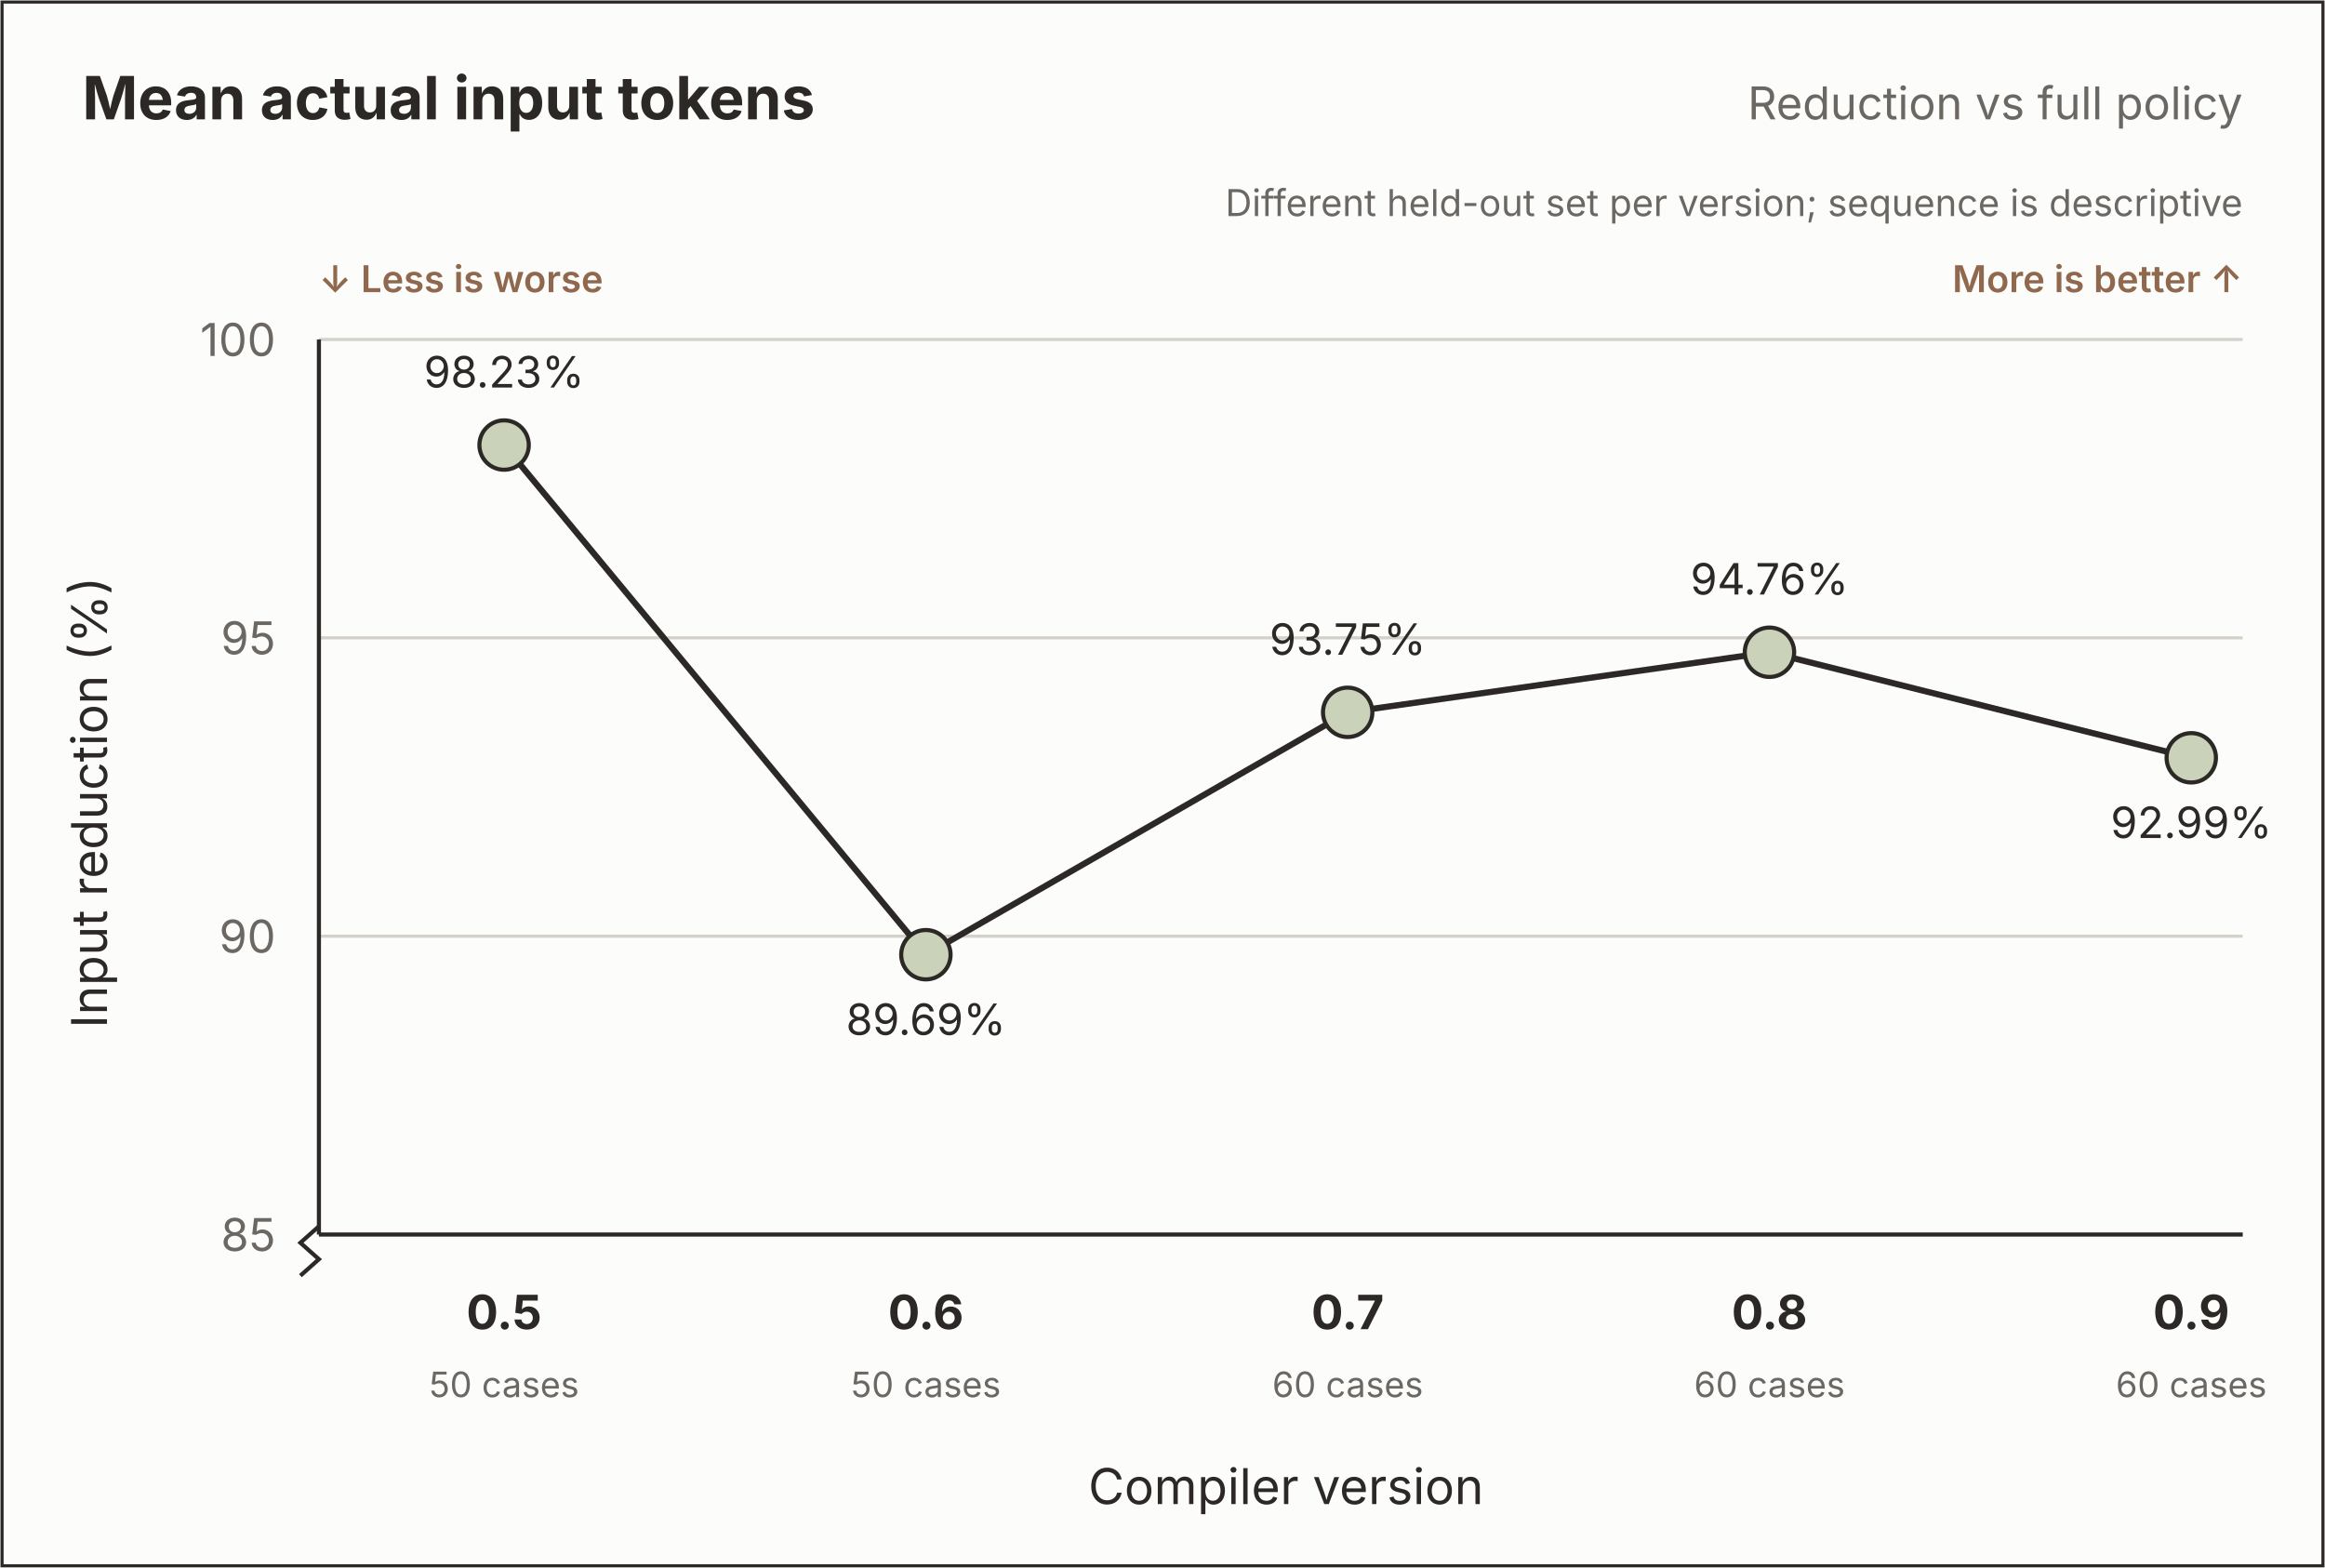
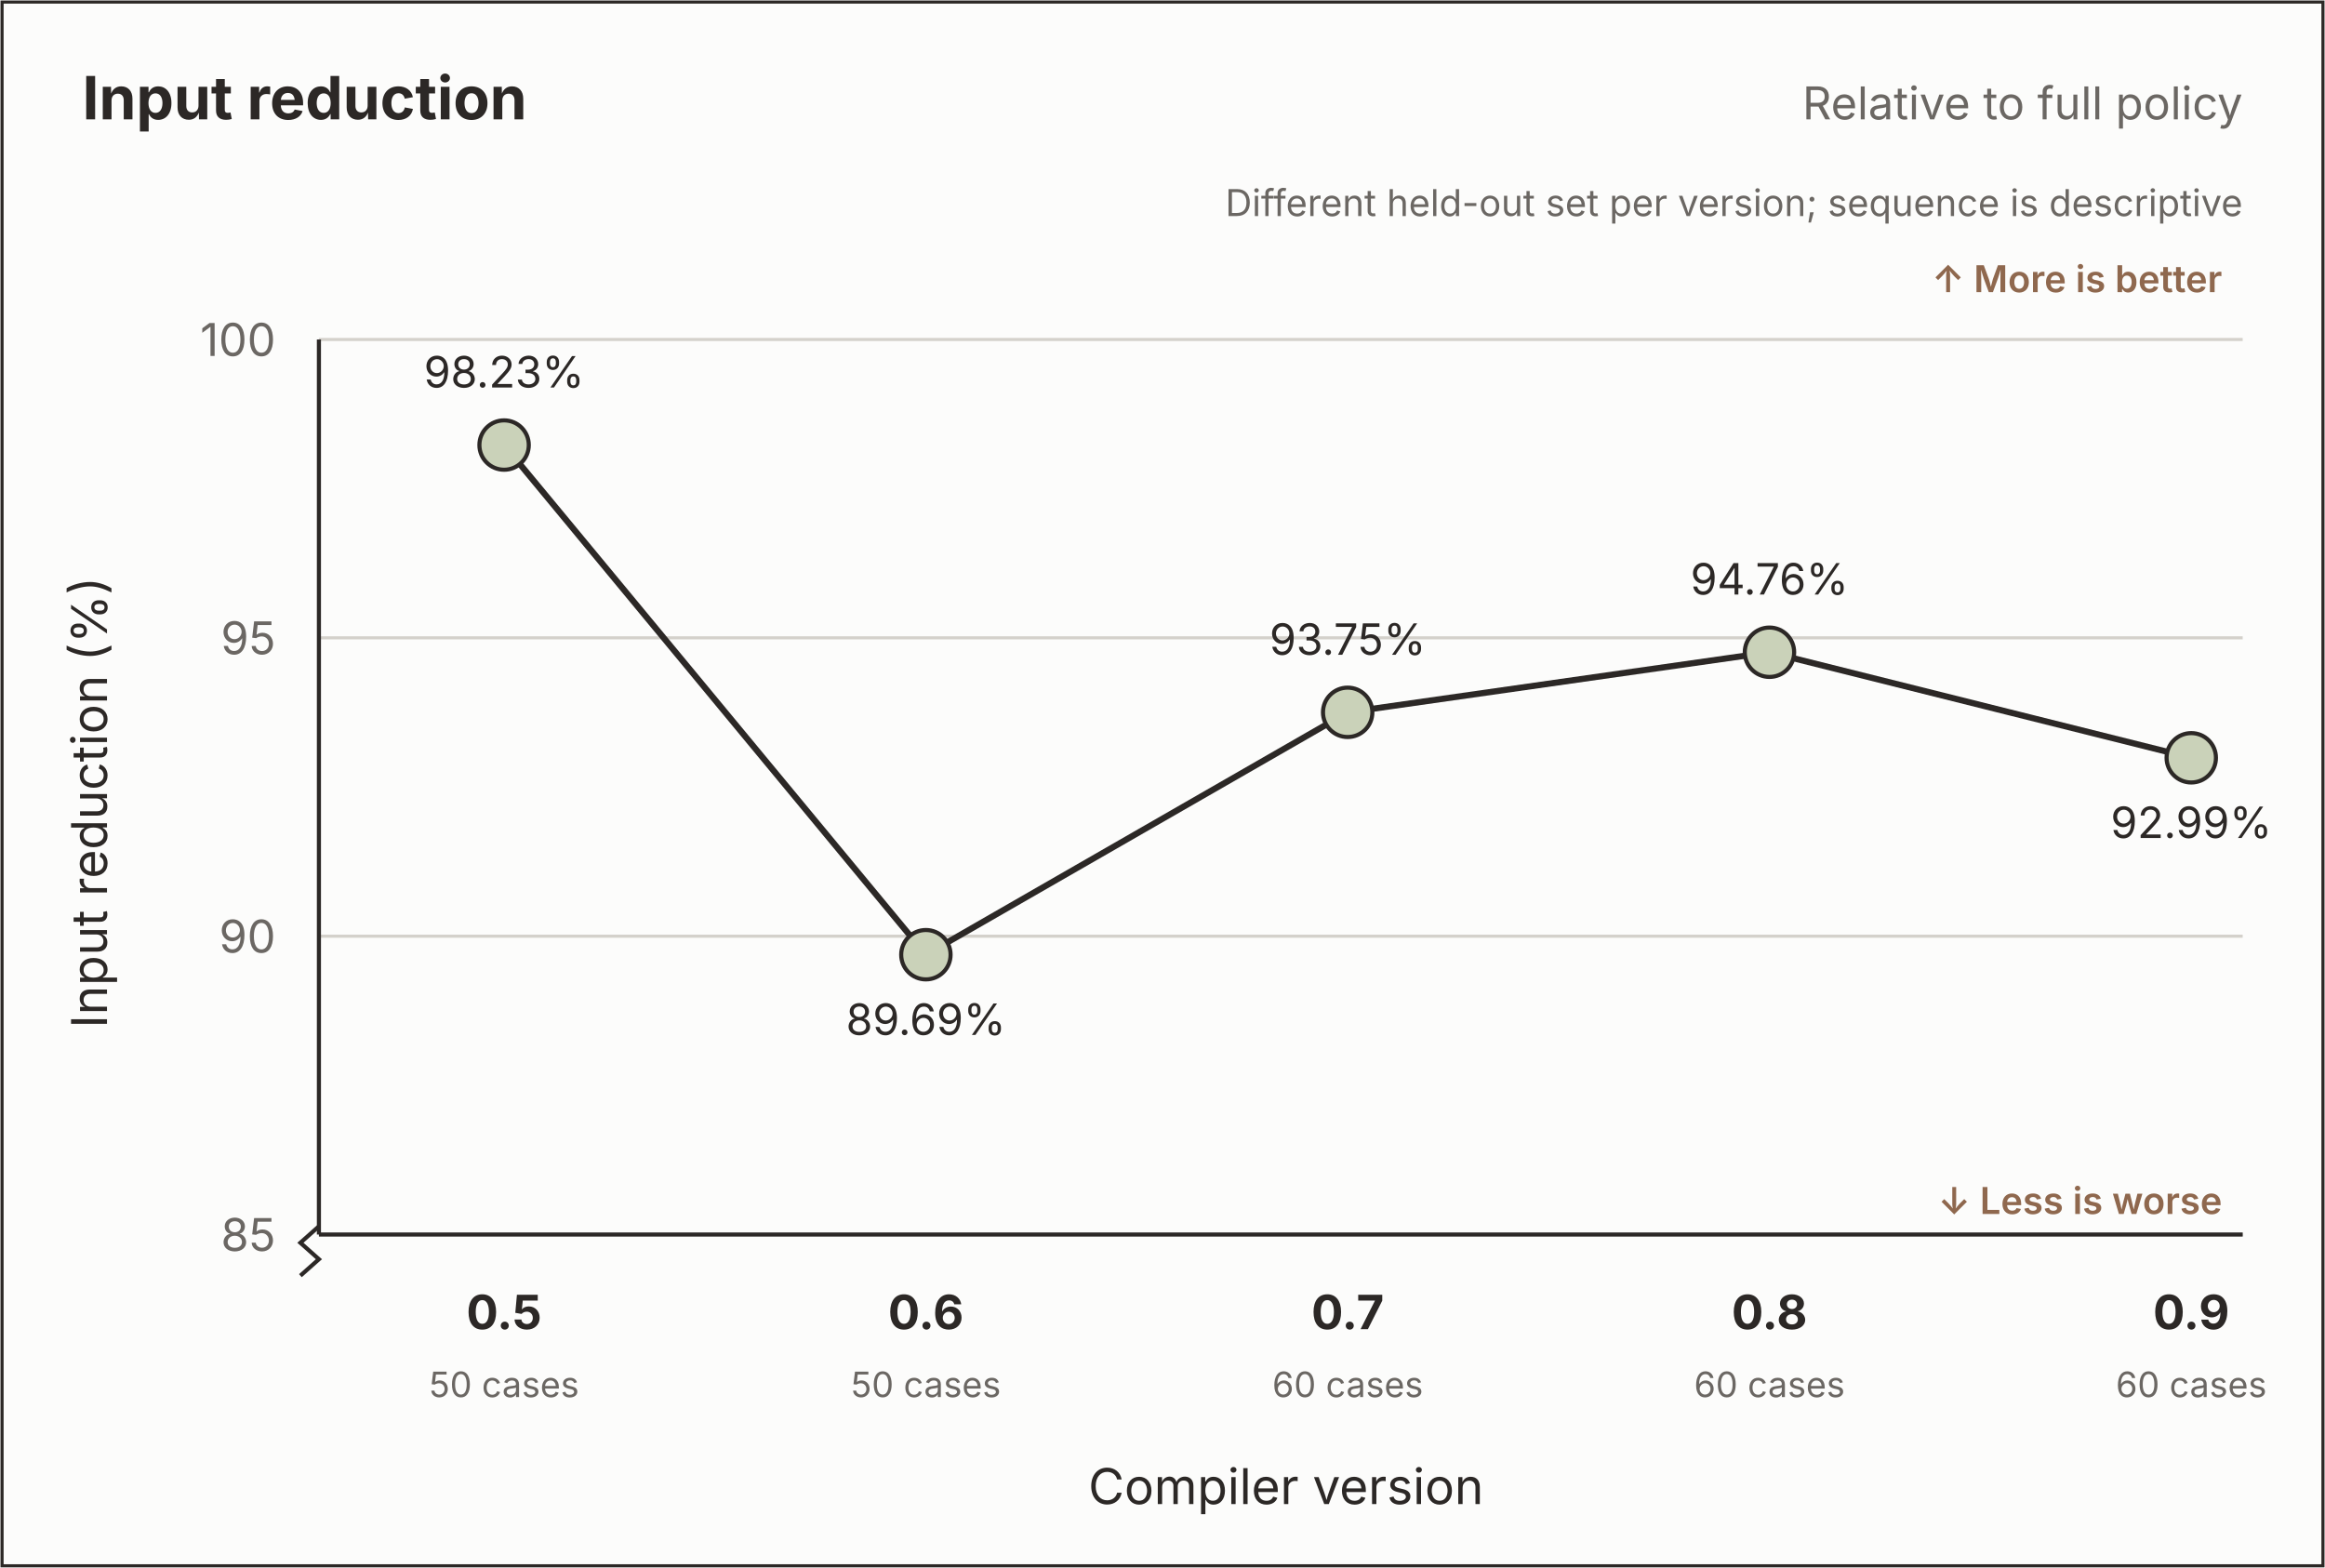
<svg xmlns="http://www.w3.org/2000/svg" width="1130" height="762" viewBox="0 0 1130 762" role="img" aria-labelledby="title description">
  <rect width="1130" height="762" fill="#fcfcfb" />
  <g font-family="-apple-system, BlinkMacSystemFont, 'Segoe UI', sans-serif" fill="#2c2826">
    <rect x="1" y="1" width="1128" height="760" fill="none" stroke="#2c2826" stroke-width="1.5" />
-     <text x="40" y="58" font-size="29" font-weight="650">Mean actual input tokens</text>
-     <text x="1090" y="58" text-anchor="end" fill="#6b6763" font-size="22">Reduction vs full policy</text>
+     <text x="40" y="58" font-size="29" font-weight="650">Input reduction</text>
+     <text x="1090" y="58" text-anchor="end" fill="#6b6763" font-size="22">Relative to full policy</text>
    <text x="1090" y="105" text-anchor="end" fill="#6b6763" font-size="18">Different held-out set per version; sequence is descriptive</text>
-     <text x="155" y="142" fill="#8f684e" font-size="18" font-weight="600">↓ Less is worse</text>
-     <text x="1090" y="142" text-anchor="end" fill="#8f684e" font-size="18" font-weight="600">More is better ↑</text>
+     <text x="1080" y="142" text-anchor="end" fill="#8f684e" font-size="18" font-weight="600">↑ More is better</text>
+     <text x="1080" y="590" text-anchor="end" fill="#8f684e" font-size="18" font-weight="600">↓ Less is worse</text>
    <line x1="155" y1="165" x2="1090" y2="165" stroke="#d4d1cb" stroke-width="1.5" />
    <text x="134" y="173" text-anchor="end" fill="#6b6763" font-size="22">100</text>
    <line x1="155" y1="310" x2="1090" y2="310" stroke="#d4d1cb" stroke-width="1.5" />
    <text x="134" y="318" text-anchor="end" fill="#6b6763" font-size="22">95</text>
    <line x1="155" y1="455" x2="1090" y2="455" stroke="#d4d1cb" stroke-width="1.5" />
    <text x="134" y="463" text-anchor="end" fill="#6b6763" font-size="22">90</text>
    <line x1="155" y1="600" x2="1090" y2="600" stroke="#d4d1cb" stroke-width="1.5" />
    <text x="134" y="608" text-anchor="end" fill="#6b6763" font-size="22">85</text>
    <line x1="155" y1="165" x2="155" y2="600" stroke="#2c2826" stroke-width="2" />
    <line x1="155" y1="600" x2="1090" y2="600" stroke="#2c2826" stroke-width="2" />
    <text x="625" y="731" text-anchor="middle" font-size="24">Compiler version</text>
    <text x="52" y="390" text-anchor="middle" font-size="24" transform="rotate(-90 52 390)">Input reduction (%)</text>
    <path d="M146 620 l9 -8 l-9 -8 l9 -8" fill="none" stroke="#2c2826" stroke-width="2" />
    <polyline points="245,216.3 450,464.0 655,346.2 860,317.0 1065,368.3" fill="none" stroke="#2c2826" stroke-width="3" />
    <circle cx="245" cy="216.3" r="12" fill="#cad2b9" stroke="#2c2826" stroke-width="2" />
    <text x="245" y="188.33" text-anchor="middle" font-size="21">98.23%</text>
    <circle cx="450" cy="464.0" r="12" fill="#cad2b9" stroke="#2c2826" stroke-width="2" />
    <text x="450" y="502.99" text-anchor="middle" font-size="21">89.69%</text>
    <circle cx="655" cy="346.2" r="12" fill="#cad2b9" stroke="#2c2826" stroke-width="2" />
    <text x="655" y="318.25" text-anchor="middle" font-size="21">93.75%</text>
    <circle cx="860" cy="317.0" r="12" fill="#cad2b9" stroke="#2c2826" stroke-width="2" />
    <text x="860" y="288.96" text-anchor="middle" font-size="21">94.76%</text>
    <circle cx="1065" cy="368.3" r="12" fill="#cad2b9" stroke="#2c2826" stroke-width="2" />
    <text x="1065" y="407.29" text-anchor="middle" font-size="21">92.99%</text>
    <text x="245" y="646" text-anchor="middle" font-size="23" font-weight="650">0.5</text>
    <text x="245" y="679" text-anchor="middle" fill="#6b6763" font-size="17">50 cases</text>
    <text x="450" y="646" text-anchor="middle" font-size="23" font-weight="650">0.6</text>
    <text x="450" y="679" text-anchor="middle" fill="#6b6763" font-size="17">50 cases</text>
    <text x="655" y="646" text-anchor="middle" font-size="23" font-weight="650">0.7</text>
    <text x="655" y="679" text-anchor="middle" fill="#6b6763" font-size="17">60 cases</text>
    <text x="860" y="646" text-anchor="middle" font-size="23" font-weight="650">0.8</text>
    <text x="860" y="679" text-anchor="middle" fill="#6b6763" font-size="17">60 cases</text>
    <text x="1065" y="646" text-anchor="middle" font-size="23" font-weight="650">0.9</text>
    <text x="1065" y="679" text-anchor="middle" fill="#6b6763" font-size="17">60 cases</text>
  </g>
</svg>
